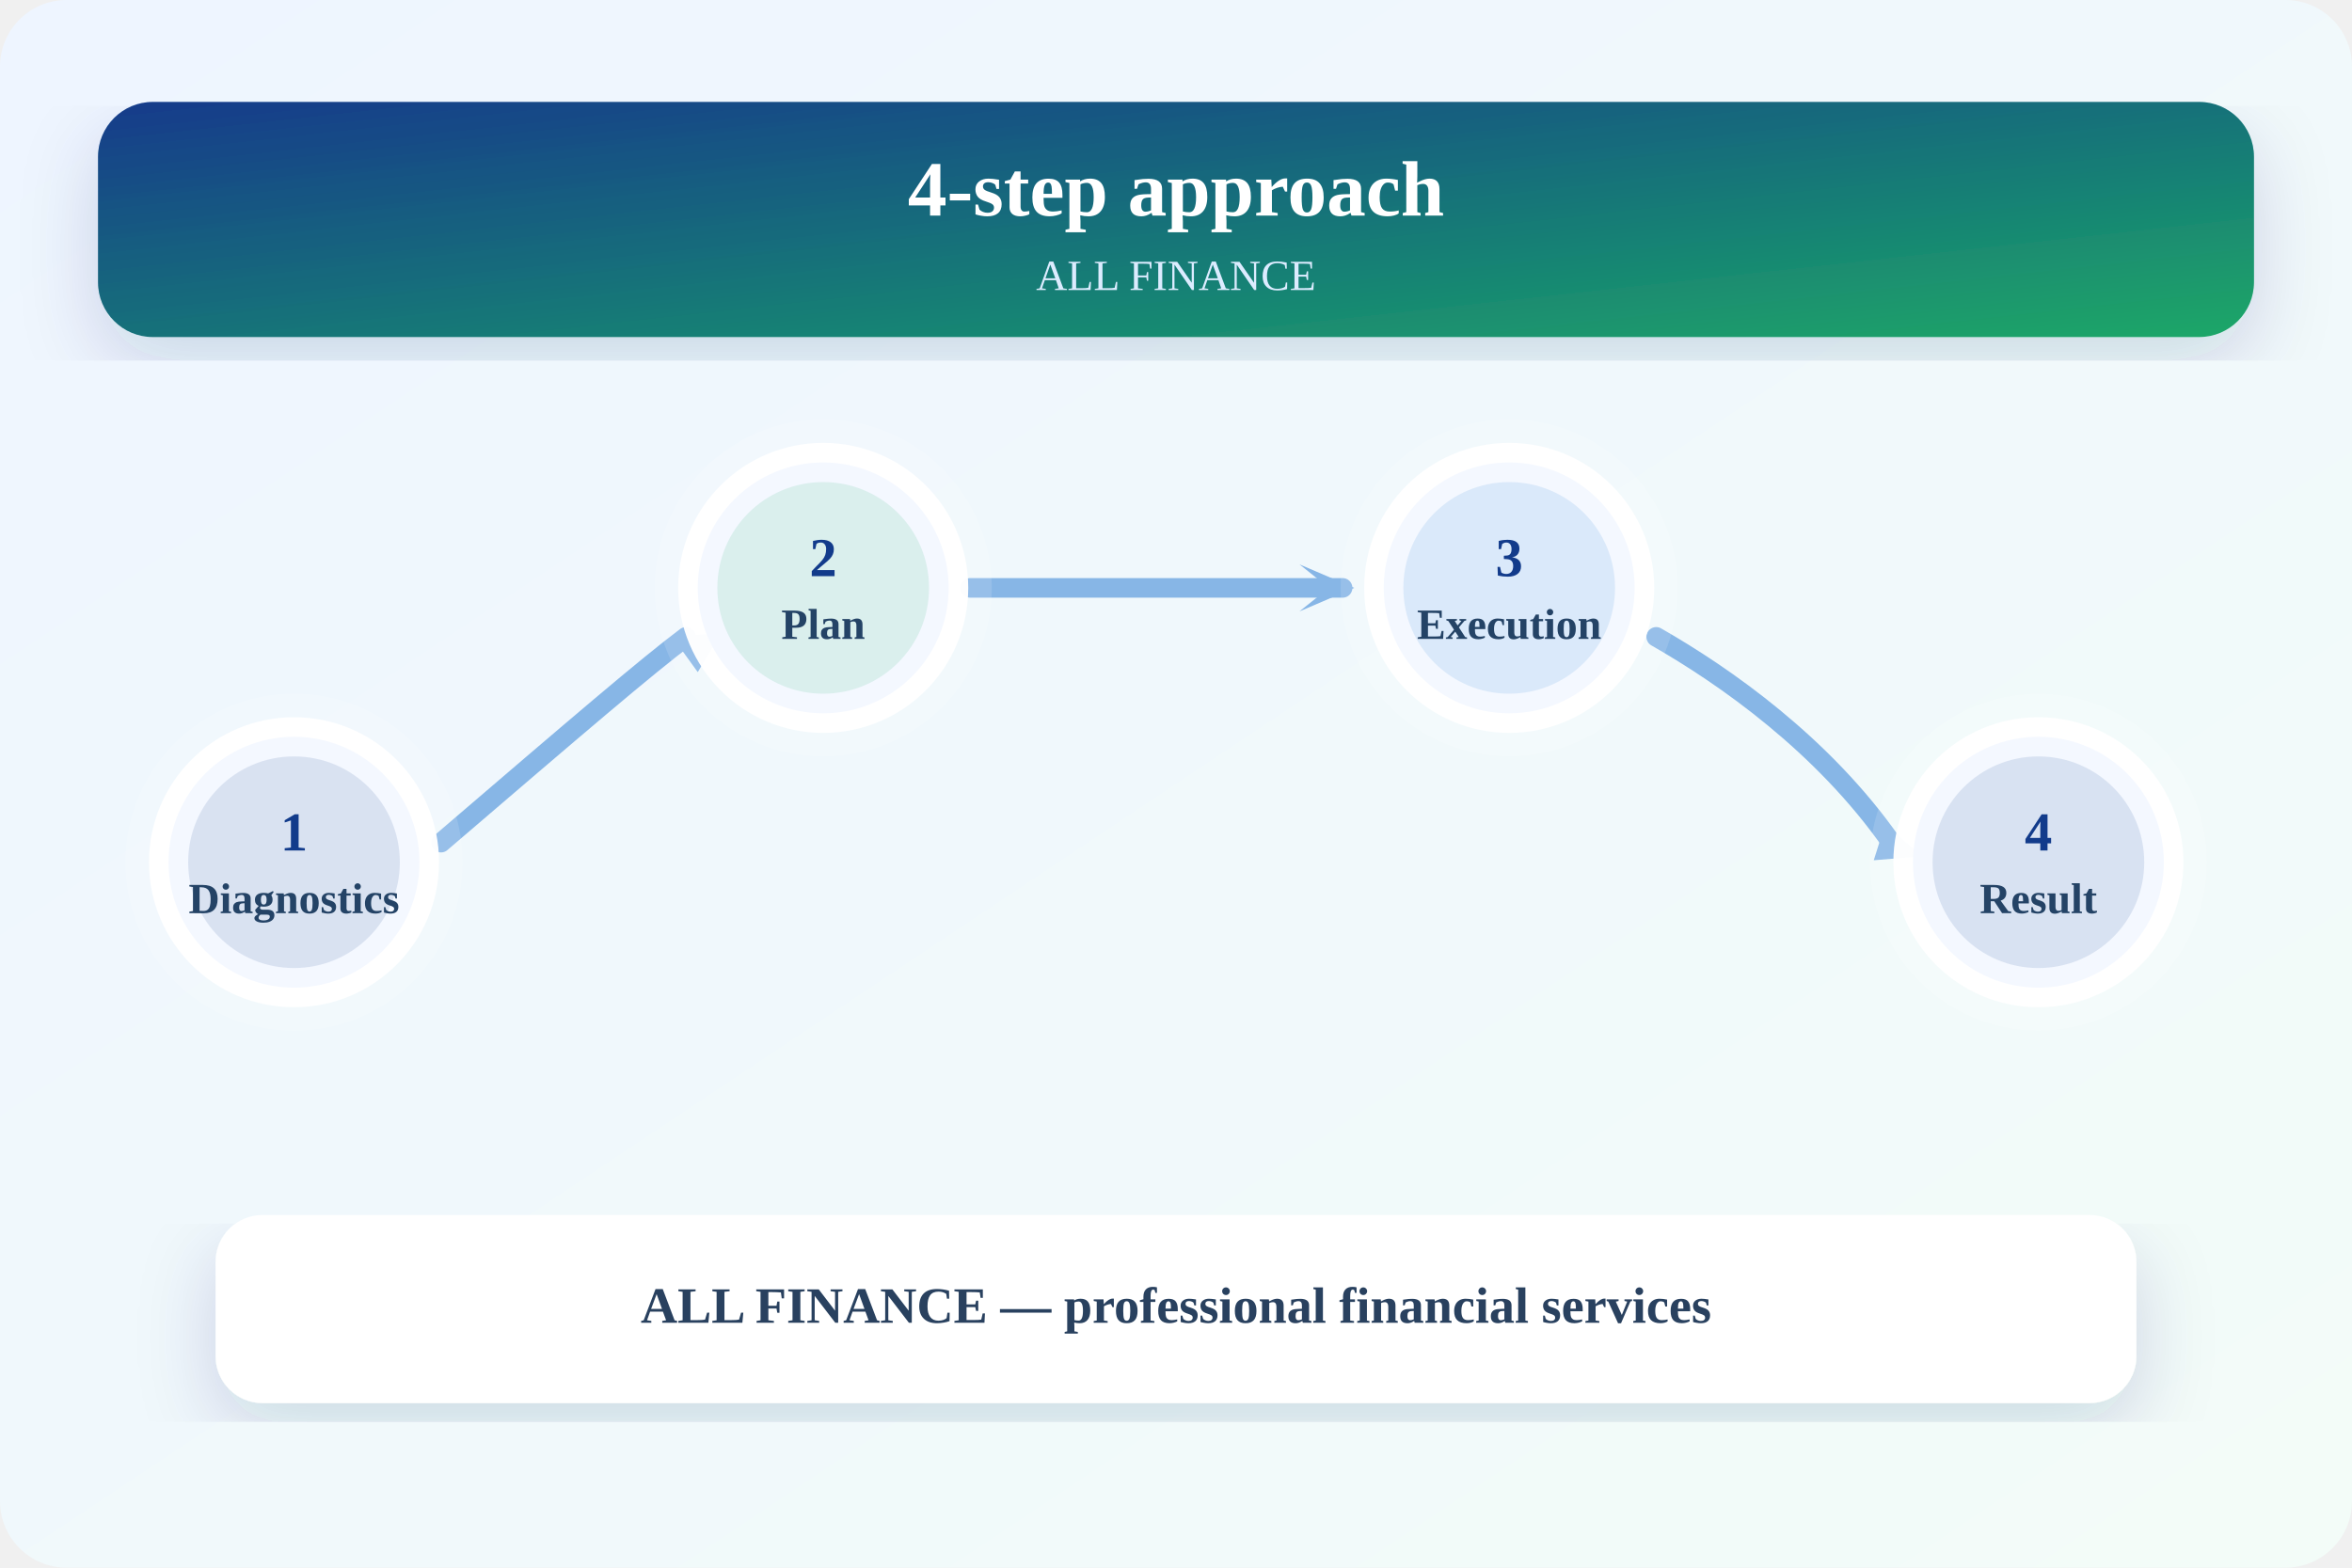
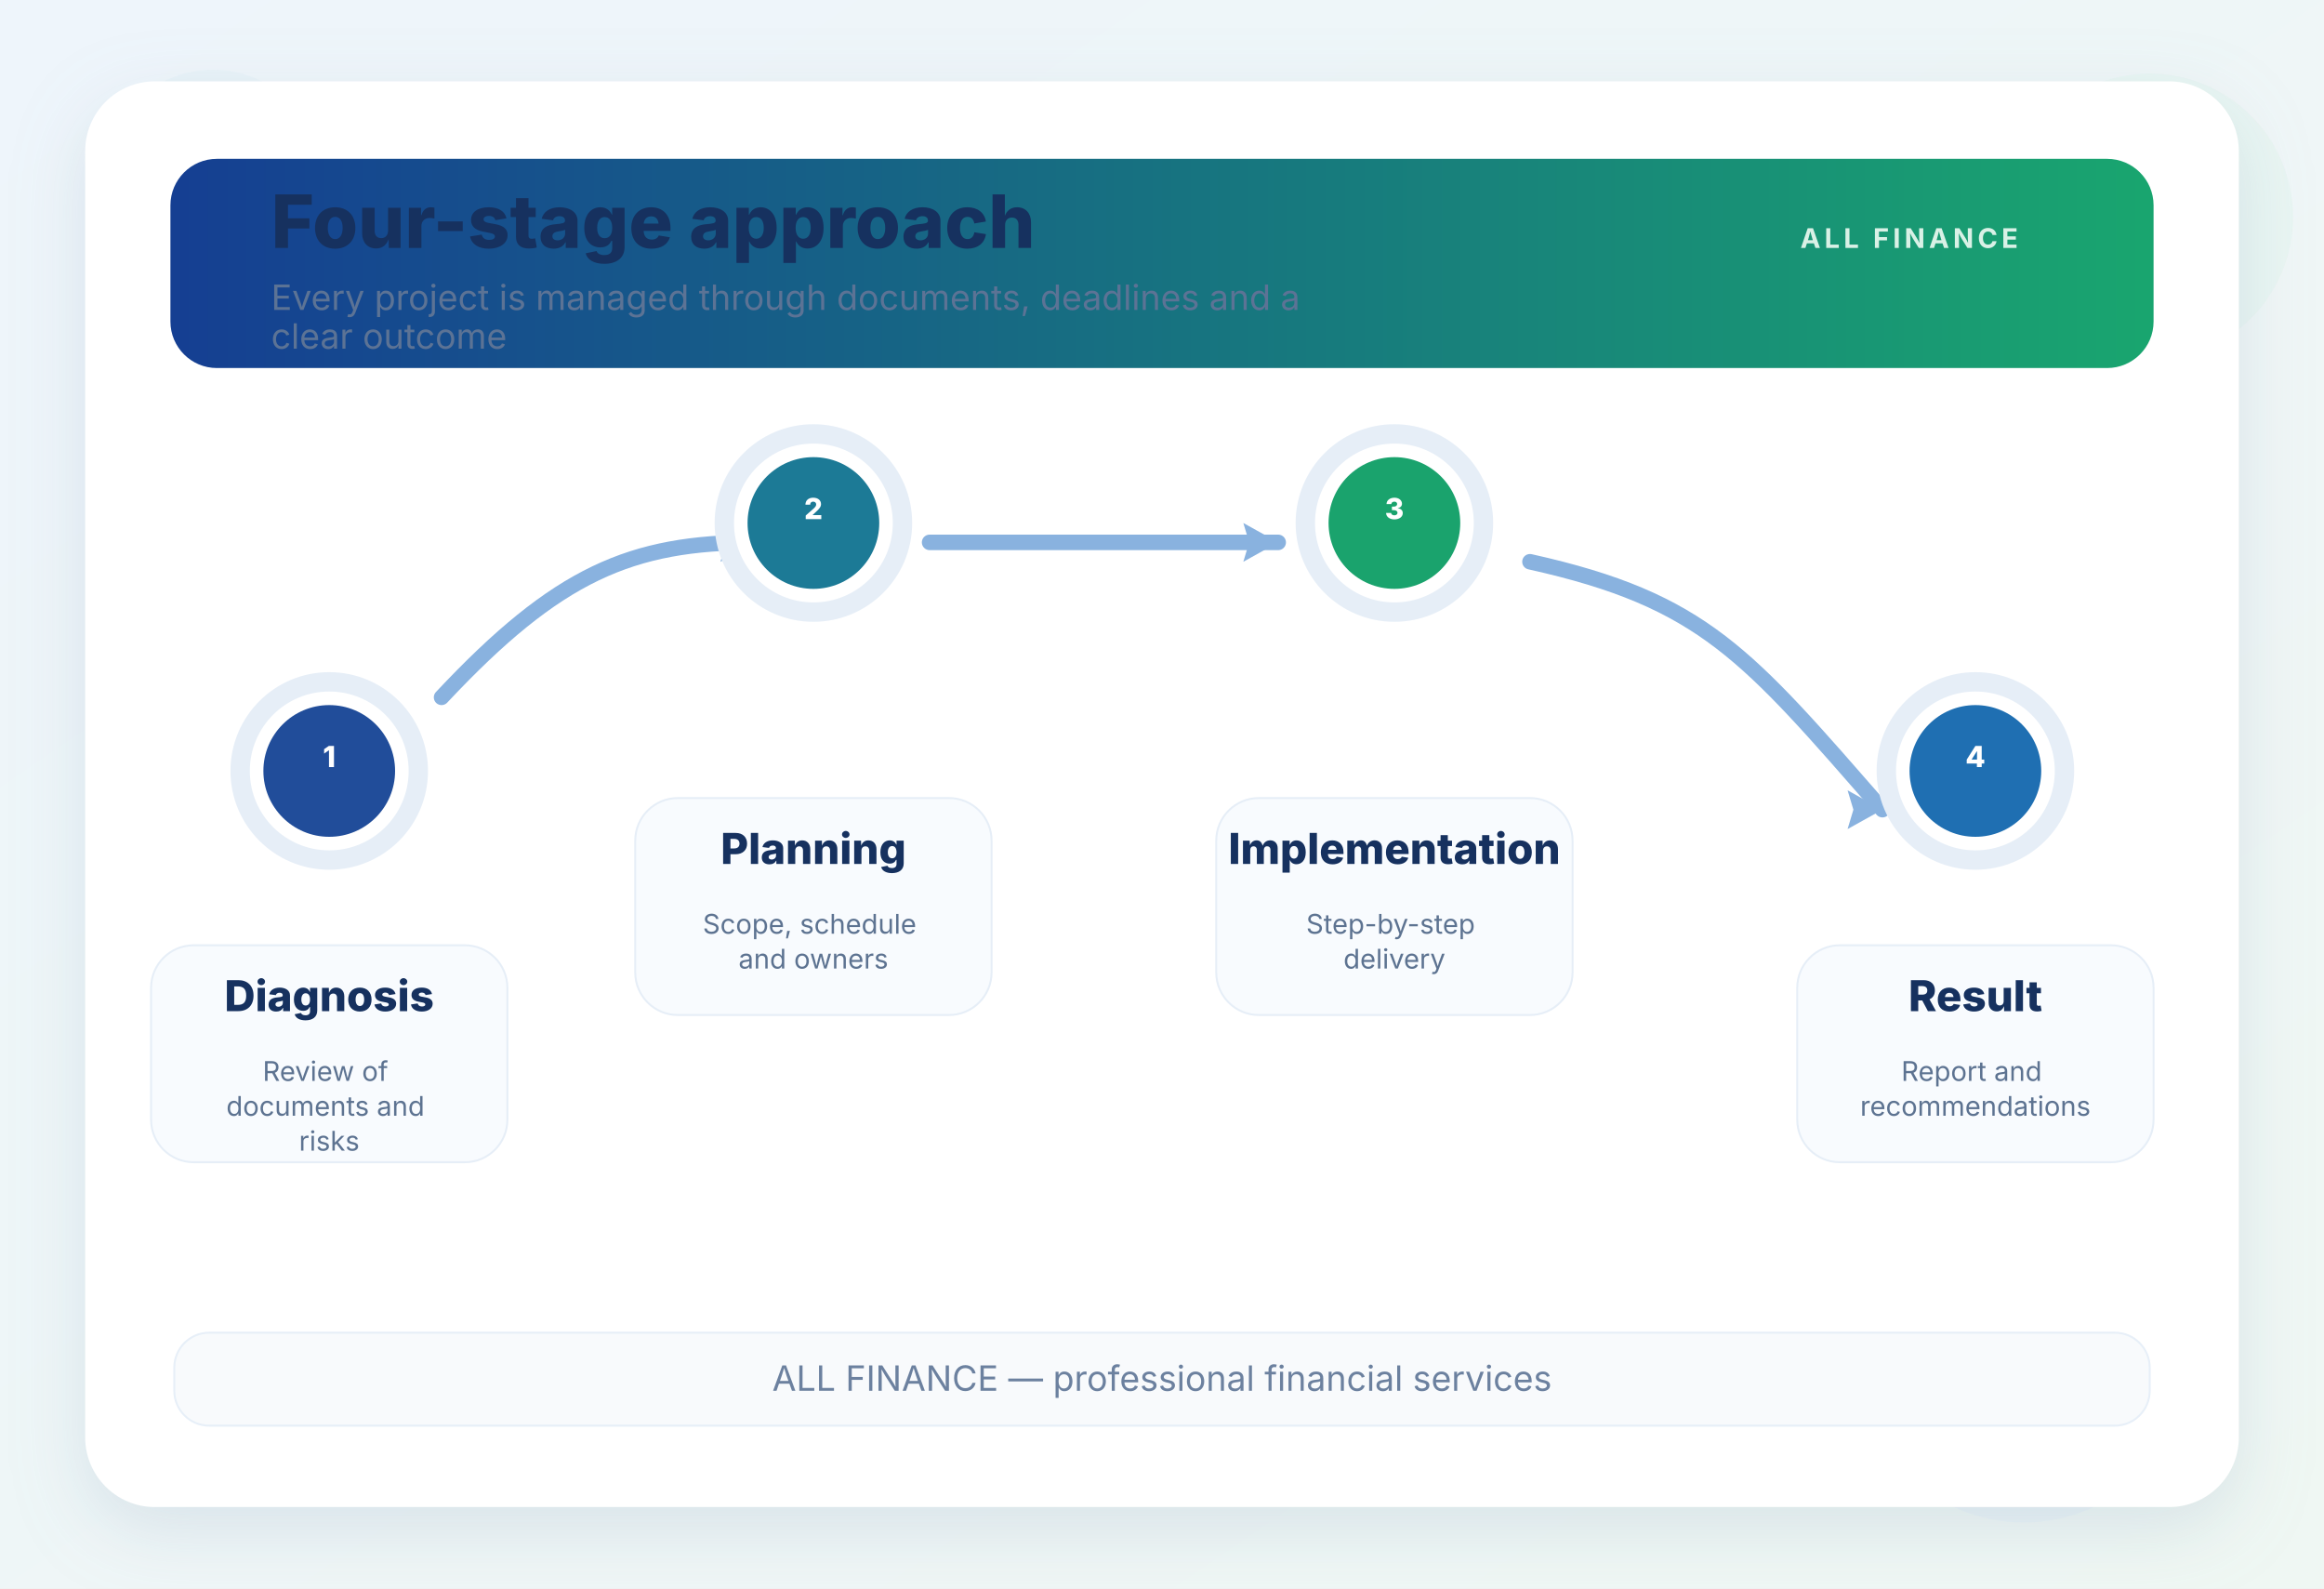
- <svg xmlns="http://www.w3.org/2000/svg" width="1200" height="800" viewBox="0 0 1200 800">
+ <svg xmlns="http://www.w3.org/2000/svg" width="1200" height="820" viewBox="0 0 1200 820" role="img" aria-label="Four-stage approach">
  <defs>
-     <linearGradient id="bg" x1="0" y1="0" x2="1" y2="1">
-       <stop offset="0" stop-color="#eef5ff" />
-       <stop offset="1" stop-color="#f3fcf8" />
+     <linearGradient id="bg" x1="0" x2="1" y1="0" y2="1">
+       <stop offset="0%" stop-color="#eef5fb" />
+       <stop offset="100%" stop-color="#eff7f3" />
    </linearGradient>
-     <linearGradient id="card" x1="0" y1="0" x2="1" y2="1">
-       <stop offset="0" stop-color="#123b8b" />
-       <stop offset="1" stop-color="#1ca768" />
+     <linearGradient id="head" x1="0" x2="1">
+       <stop offset="0%" stop-color="#153f92" />
+       <stop offset="100%" stop-color="#19a56f" />
    </linearGradient>
-     <filter id="shadow">
-       <feDropShadow dx="0" dy="14" stdDeviation="20" flood-color="#0f2f6c" flood-opacity="0.16" />
+     <filter id="shadow" x="-20%" y="-20%" width="140%" height="140%">
+       <feDropShadow dx="0" dy="12" stdDeviation="18" flood-color="#9eb4c9" flood-opacity="0.28" />
    </filter>
+     <style>
+       text{font-family:Inter,Segoe UI,Arial,sans-serif; fill:#16315f}
+       .title{font-size:38px; font-weight:800}
+       .sub{font-size:18px; fill:#5c7395}
+       .stepnum{font-size:15px; font-weight:800; fill:#fff}
+       .steptitle{font-size:22px; font-weight:800}
+       .stepdesc{font-size:14px; fill:#5d7391}
+       .brand{font-size:14px; font-weight:700; letter-spacing:2px; fill:#d9f1e6}
+     </style>
  </defs>
-   <rect width="1200" height="800" rx="34" fill="url(#bg)" />
-   <rect x="50" y="52" width="1100" height="120" rx="28" fill="url(#card)" filter="url(#shadow)" />
-   <text x="600" y="110" text-anchor="middle" font-size="40" font-weight="800" fill="#fff">4-step approach</text>
-   <text x="600" y="148" text-anchor="middle" font-size="22" fill="#dcecff">ALL FINANCE</text>
-   <path d="M225 430 C295 370 330 340 350 325" fill="none" stroke="#87b6e6" stroke-width="10" stroke-linecap="round" />
-   <path d="M343 325 l25 -2 -12 20" fill="#87b6e6" />
-   <path d="M495 300 C590 300 610 300 685 300" fill="none" stroke="#87b6e6" stroke-width="10" stroke-linecap="round" />
-   <path d="M678 300 l-15 -12 28 12 -28 12" fill="#87b6e6" />
-   <path d="M845 325 C880 345 930 380 965 430" fill="none" stroke="#87b6e6" stroke-width="10" stroke-linecap="round" />
-   <path d="M962 420 l18 17 -24 2" fill="#87b6e6" />
-   <circle cx="150" cy="440" r="86" fill="white" opacity="0.13" />
-   <circle cx="150" cy="440" r="74" fill="white" opacity="0.97" />
-   <circle cx="150" cy="440" r="64" fill="#f4f8ff" />
-   <circle cx="150" cy="440" r="54" fill="#123b8b" opacity="0.12" />
-   <text x="150" y="434" text-anchor="middle" font-size="28" font-weight="800" fill="#123b8b">1</text>
-   <text x="150" y="466" text-anchor="middle" font-size="22" font-weight="700" fill="#244366">Diagnostics</text>
-   <circle cx="420" cy="300" r="86" fill="white" opacity="0.13" />
-   <circle cx="420" cy="300" r="74" fill="white" opacity="0.97" />
-   <circle cx="420" cy="300" r="64" fill="#f4f8ff" />
-   <circle cx="420" cy="300" r="54" fill="#16a66a" opacity="0.12" />
-   <text x="420" y="294" text-anchor="middle" font-size="28" font-weight="800" fill="#123b8b">2</text>
-   <text x="420" y="326" text-anchor="middle" font-size="22" font-weight="700" fill="#244366">Plan</text>
-   <circle cx="770" cy="300" r="86" fill="white" opacity="0.13" />
-   <circle cx="770" cy="300" r="74" fill="white" opacity="0.97" />
-   <circle cx="770" cy="300" r="64" fill="#f4f8ff" />
-   <circle cx="770" cy="300" r="54" fill="#1b77d2" opacity="0.12" />
-   <text x="770" y="294" text-anchor="middle" font-size="28" font-weight="800" fill="#123b8b">3</text>
-   <text x="770" y="326" text-anchor="middle" font-size="22" font-weight="700" fill="#244366">Execution</text>
-   <circle cx="1040" cy="440" r="86" fill="white" opacity="0.13" />
-   <circle cx="1040" cy="440" r="74" fill="white" opacity="0.97" />
-   <circle cx="1040" cy="440" r="64" fill="#f4f8ff" />
-   <circle cx="1040" cy="440" r="54" fill="#0b3b8d" opacity="0.12" />
-   <text x="1040" y="434" text-anchor="middle" font-size="28" font-weight="800" fill="#123b8b">4</text>
-   <text x="1040" y="466" text-anchor="middle" font-size="22" font-weight="700" fill="#244366">Result</text>
-   <rect x="110" y="620" width="980" height="96" rx="24" fill="#ffffff" filter="url(#shadow)" />
-   <text x="600" y="675" text-anchor="middle" font-size="26" font-weight="700" fill="#29415f">ALL FINANCE — professional financial services</text>
+   <rect width="1200" height="820" fill="url(#bg)" />
+   <g opacity="0.28">
+     <circle cx="110" cy="92" r="56" fill="#d9e8f5" />
+     <circle cx="1110" cy="112" r="74" fill="#d9efe5" />
+     <circle cx="1045" cy="700" r="86" fill="#dce9f8" />
+   </g>
+   <rect x="44" y="42" width="1112" height="736" rx="36" fill="#ffffff" filter="url(#shadow)" />
+   <rect x="88" y="82" width="1024" height="108" rx="24" fill="url(#head)" />
+   <text x="140" y="128" class="title" fill="#fff">Four-stage approach</text>
+   <text x="140" y="160" class="sub" fill="#e9f3ff">
+     <tspan x="140" dy="0">Every project is managed through documents, deadlines and a</tspan>
+     <tspan x="140" dy="20">clear outcome</tspan>
+   </text>
+   <text x="1042" y="128" class="brand" text-anchor="end">ALL FINANCE</text>
+   <g stroke="#89b2df" stroke-width="8" fill="none" stroke-linecap="round">
+     <path d="M228 360 C288 296, 326 280, 390 280" />
+     <path d="M480 280 L660 280" />
+     <path d="M790 290 C880 310, 902 338, 972 418" />
+   </g>
+   <g fill="#89b2df">
+     <path d="M390 280 l-18 -10 l3 10 l-3 10z" />
+     <path d="M660 280 l-18 -10 l3 10 l-3 10z" />
+     <path d="M972 418 l-18 -10 l3 10 l-3 10z" />
+   </g>
+   <g>
+     <circle cx="170" cy="398" r="46" fill="#fff" stroke="#e6eef7" stroke-width="10" />
+     <circle cx="170" cy="398" r="34" fill="#214d9a" />
+     <text x="170" y="396" class="stepnum" text-anchor="middle">1</text>
+     <rect x="78" y="488" width="184" height="112" rx="22" fill="#f8fbfe" stroke="#e6eef7" />
+     <text x="170" y="522" class="steptitle" text-anchor="middle">Diagnosis</text>
+     <text x="170" y="558" class="stepdesc" text-anchor="middle">
+       <tspan x="170" dy="0">Review of</tspan>
+       <tspan x="170" dy="18">documents and</tspan>
+       <tspan x="170" dy="18">risks</tspan>
+     </text>
+   </g>
+   <g>
+     <circle cx="420" cy="270" r="46" fill="#fff" stroke="#e6eef7" stroke-width="10" />
+     <circle cx="420" cy="270" r="34" fill="#1c7a96" />
+     <text x="420" y="268" class="stepnum" text-anchor="middle">2</text>
+     <rect x="328" y="412" width="184" height="112" rx="22" fill="#f8fbfe" stroke="#e6eef7" />
+     <text x="420" y="446" class="steptitle" text-anchor="middle">Planning</text>
+     <text x="420" y="482" class="stepdesc" text-anchor="middle">
+       <tspan x="420" dy="0">Scope, schedule</tspan>
+       <tspan x="420" dy="18">and owners</tspan>
+     </text>
+   </g>
+   <g>
+     <circle cx="720" cy="270" r="46" fill="#fff" stroke="#e6eef7" stroke-width="10" />
+     <circle cx="720" cy="270" r="34" fill="#1aa36d" />
+     <text x="720" y="268" class="stepnum" text-anchor="middle">3</text>
+     <rect x="628" y="412" width="184" height="112" rx="22" fill="#f8fbfe" stroke="#e6eef7" />
+     <text x="720" y="446" class="steptitle" text-anchor="middle">Implementation</text>
+     <text x="720" y="482" class="stepdesc" text-anchor="middle">
+       <tspan x="720" dy="0">Step-by-step</tspan>
+       <tspan x="720" dy="18">delivery</tspan>
+     </text>
+   </g>
+   <g>
+     <circle cx="1020" cy="398" r="46" fill="#fff" stroke="#e6eef7" stroke-width="10" />
+     <circle cx="1020" cy="398" r="34" fill="#1f6fb2" />
+     <text x="1020" y="396" class="stepnum" text-anchor="middle">4</text>
+     <rect x="928" y="488" width="184" height="112" rx="22" fill="#f8fbfe" stroke="#e6eef7" />
+     <text x="1020" y="522" class="steptitle" text-anchor="middle">Result</text>
+     <text x="1020" y="558" class="stepdesc" text-anchor="middle">
+       <tspan x="1020" dy="0">Report and</tspan>
+       <tspan x="1020" dy="18">recommendations</tspan>
+     </text>
+   </g>
+   <g opacity="0.9">
+     <rect x="90" y="688" width="1020" height="48" rx="18" fill="#f7fafc" stroke="#e4edf7" />
+     <text x="600" y="718" class="sub" text-anchor="middle">ALL FINANCE — professional financial services</text>
+   </g>
</svg>
